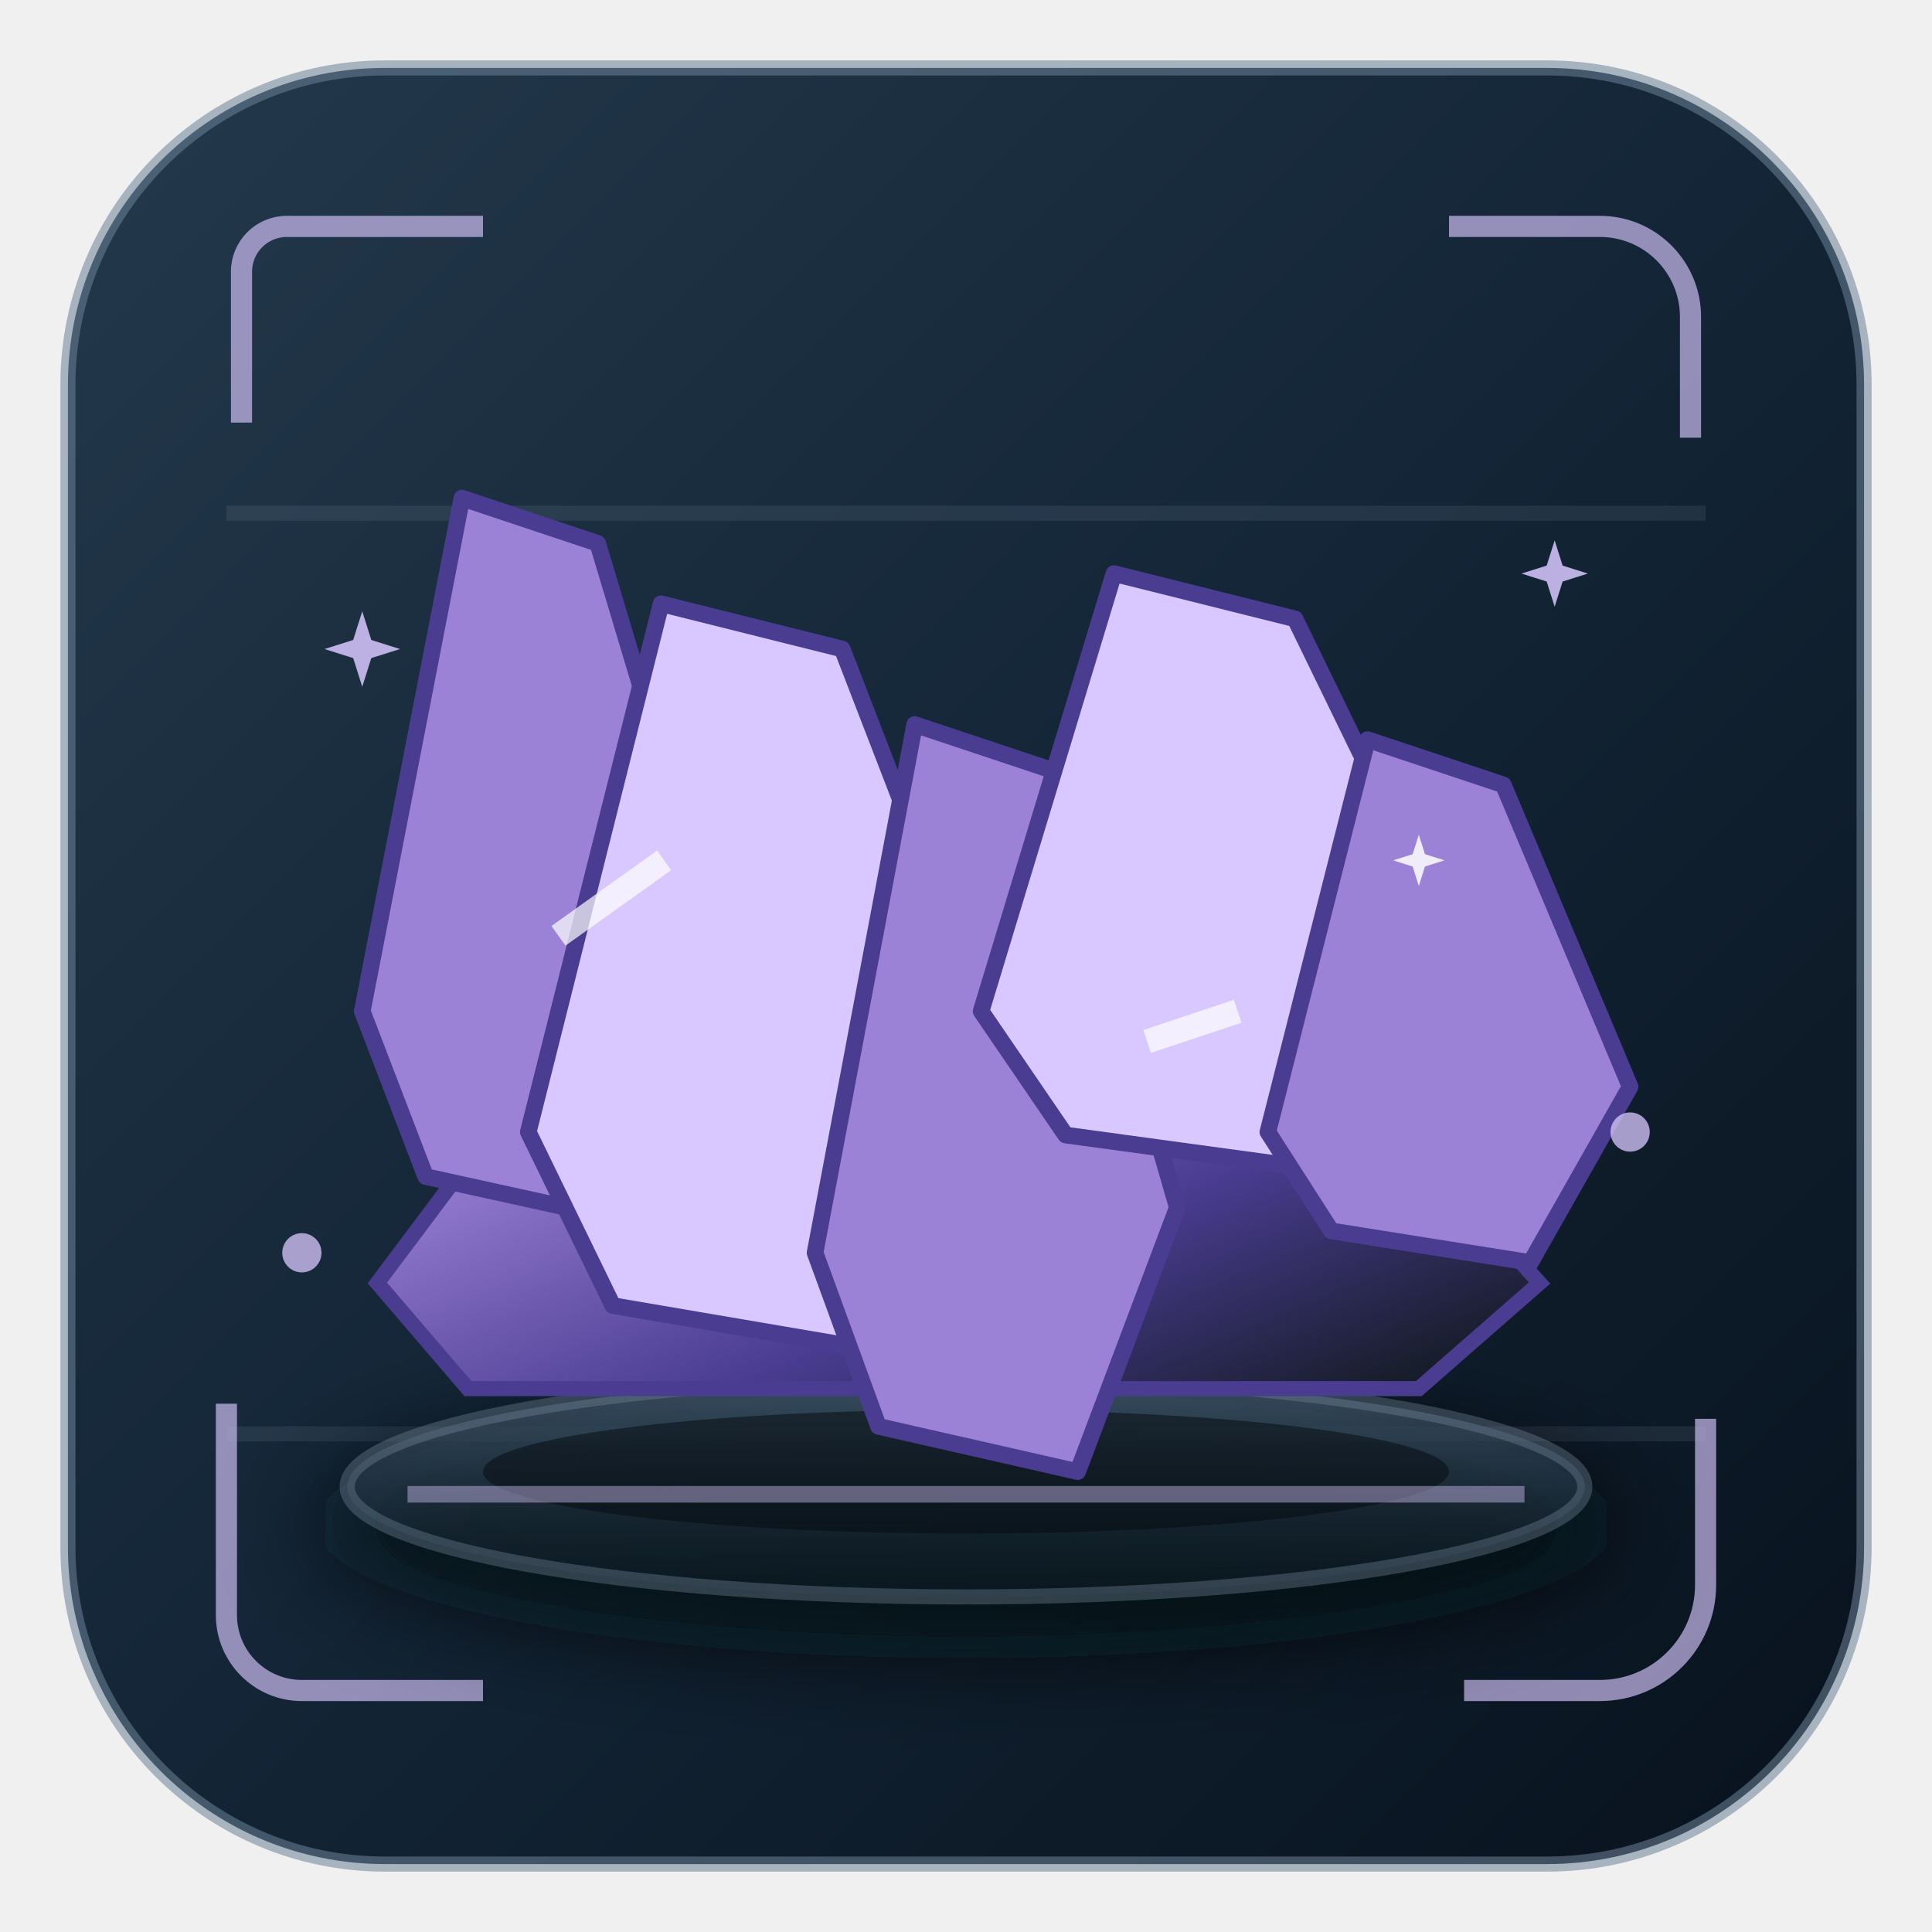
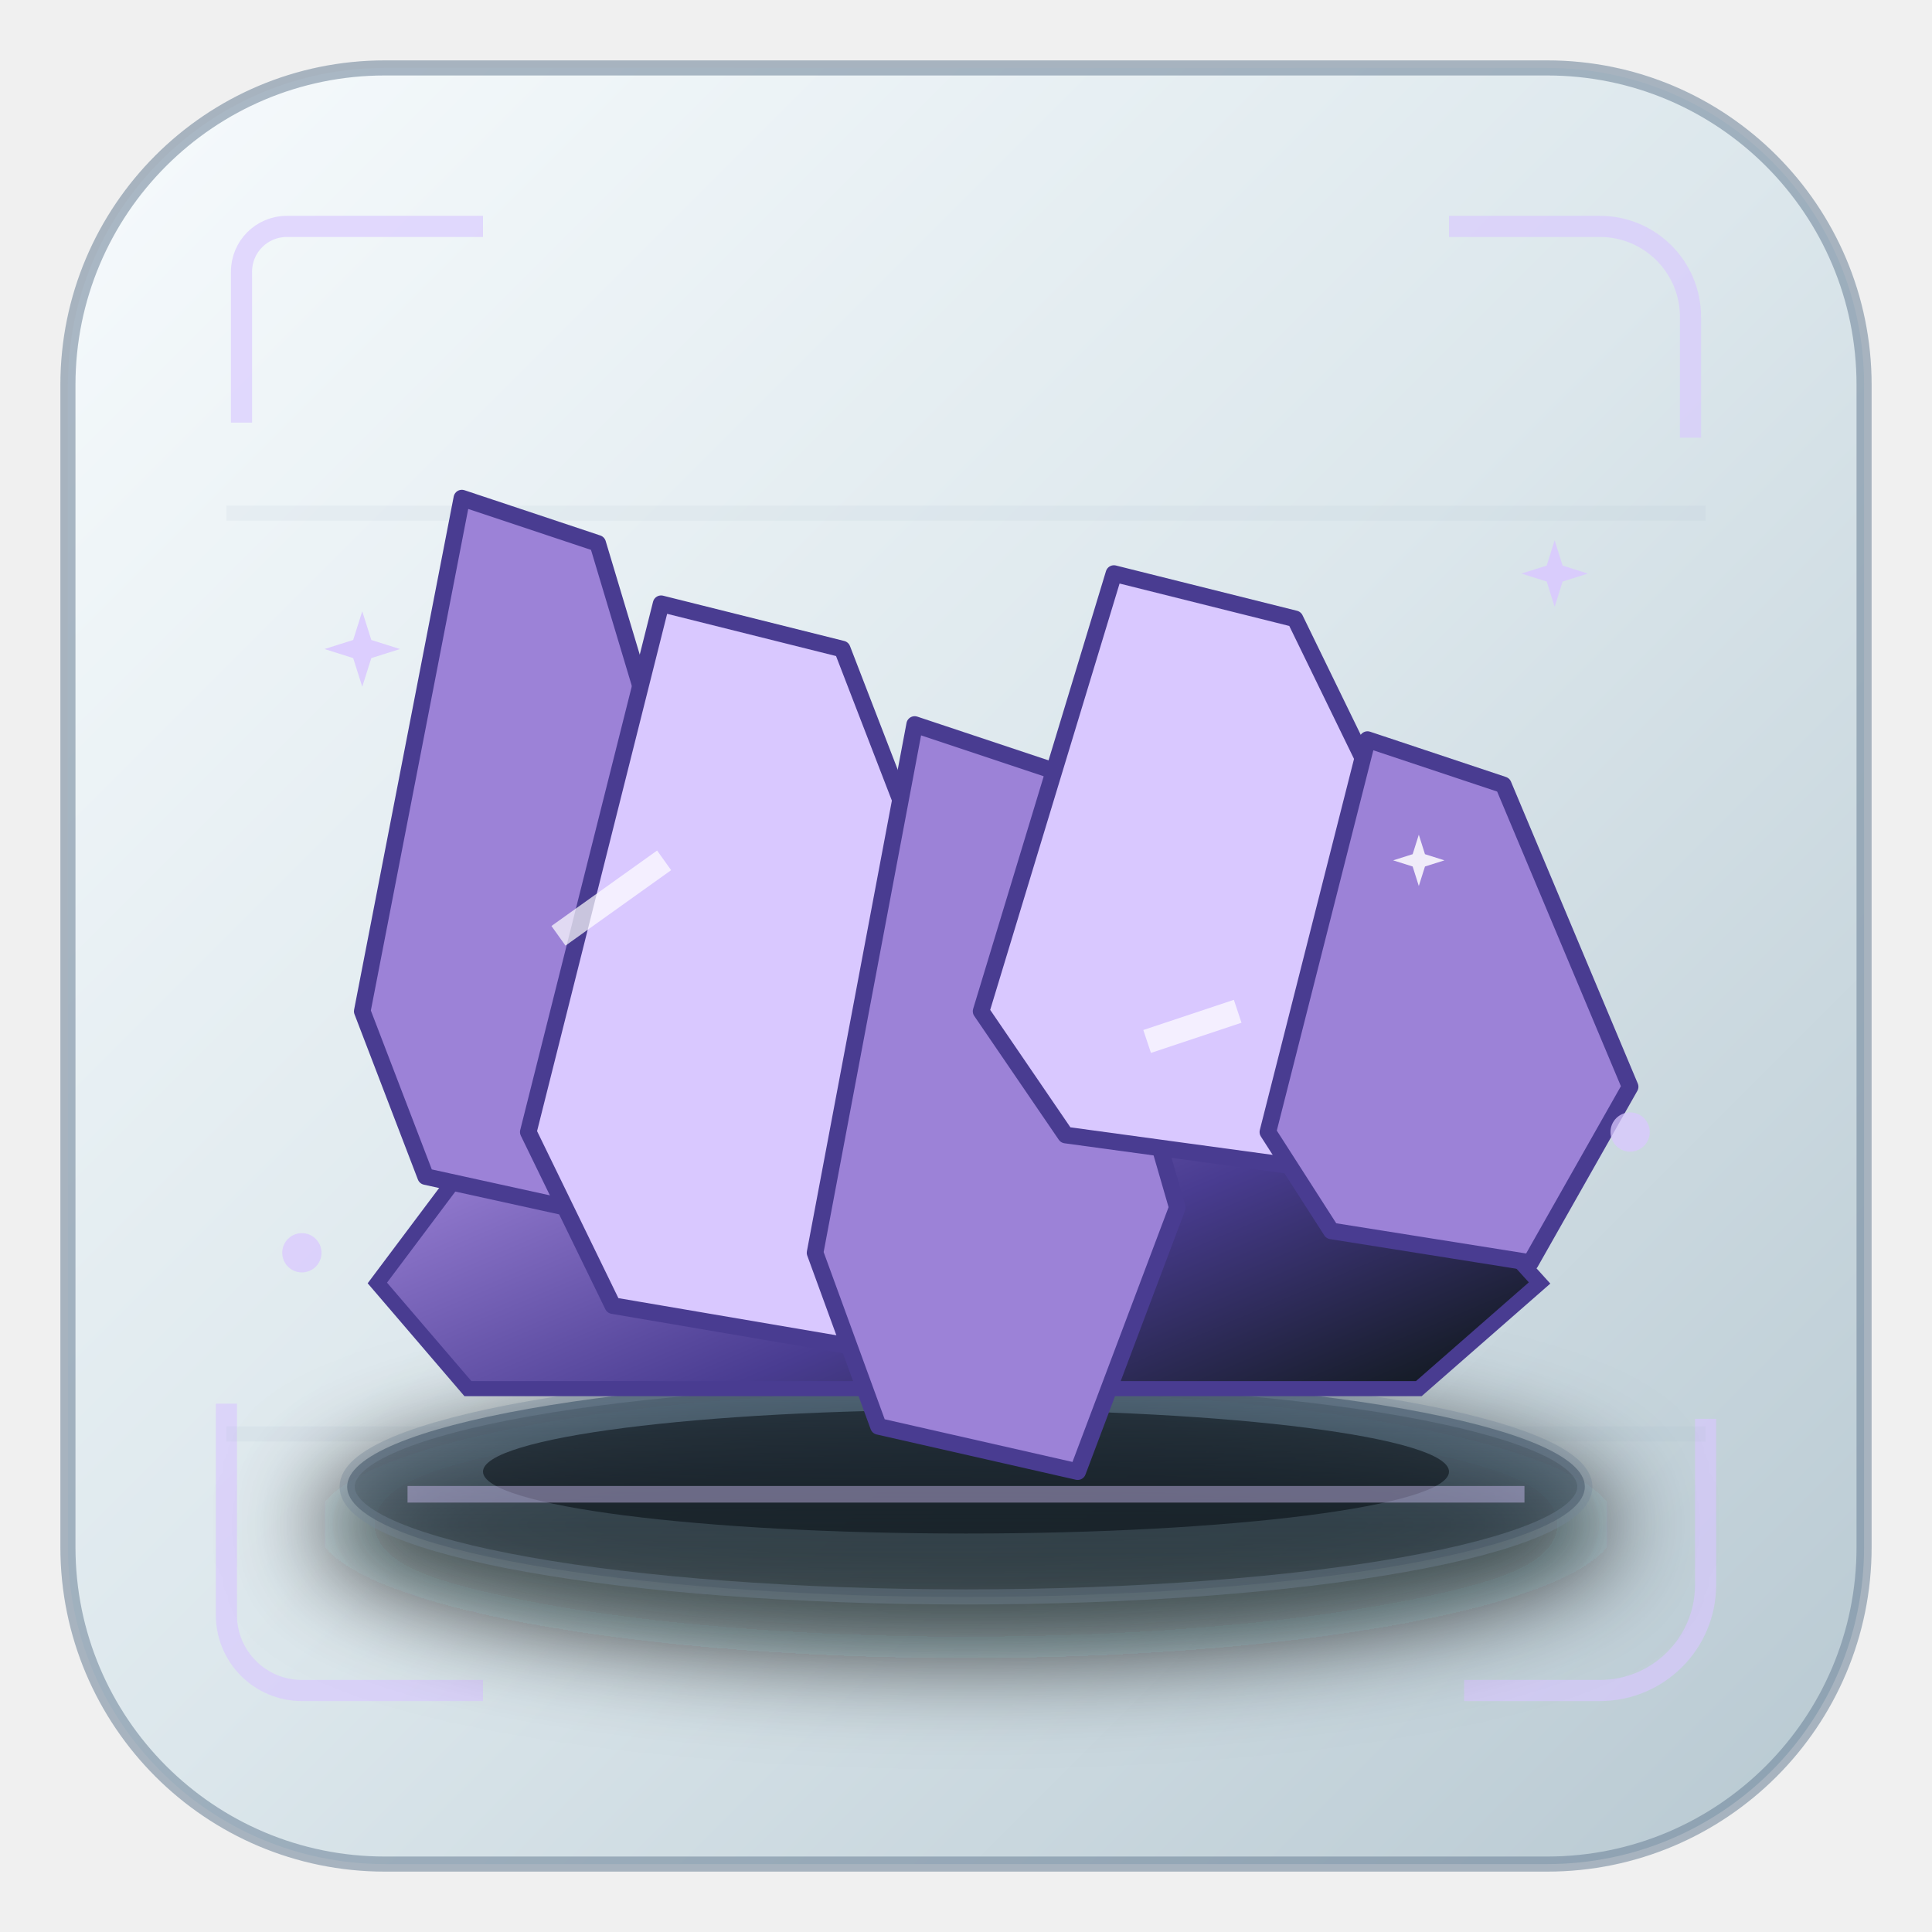
<svg xmlns="http://www.w3.org/2000/svg" width="128" height="128" viewBox="0 0 128 128" role="img" aria-labelledby="omega-rare-earth-title omega-rare-earth-desc" data-omega-icon-kind="resource" data-omega-icon-id="rare_earth">
  <defs>
    <linearGradient id="omega-rare-earth-bg" x1="0" y1="0" x2="1" y2="1">
-       <stop offset="0" stop-color="#24394c" />
-       <stop offset=".5" stop-color="#132536" />
-       <stop offset="1" stop-color="#08121d" />
+       <stop offset="0" stop-color="#f7fbfd" />
+       <stop offset=".5" stop-color="#dce7ec" />
+       <stop offset="1" stop-color="#b7c8d1" />
    </linearGradient>
    <linearGradient id="omega-rare-earth-metal" x1="0" y1="0" x2=".9" y2="1">
      <stop offset="0" stop-color="#d9c8ff" />
      <stop offset=".32" stop-color="#9c82d7" />
      <stop offset=".7" stop-color="#493c91" />
      <stop offset="1" stop-color="#141b24" />
    </linearGradient>
    <linearGradient id="omega-rare-earth-top" x1="0" y1="0" x2="1" y2="1">
      <stop offset="0" stop-color="#ffffff" stop-opacity=".9" />
      <stop offset=".22" stop-color="#d9c8ff" />
      <stop offset="1" stop-color="#9c82d7" />
    </linearGradient>
    <linearGradient id="omega-rare-earth-side" x1="0" y1="0" x2="1" y2=".7">
      <stop offset="0" stop-color="#9c82d7" />
      <stop offset="1" stop-color="#493c91" />
    </linearGradient>
    <linearGradient id="omega-rare-earth-floor" x1="0" y1="0" x2="0" y2="1">
      <stop offset="0" stop-color="#41576b" stop-opacity=".85" />
      <stop offset="1" stop-color="#172534" stop-opacity=".25" />
    </linearGradient>
    <filter id="omega-rare-earth-shadow" x="-40%" y="-40%" width="180%" height="200%">
      <feGaussianBlur stdDeviation="3.1" />
    </filter>
  </defs>
  <rect x="4.5" y="4.5" width="119" height="119" rx="21" fill="url(#omega-rare-earth-bg)" stroke="#6b8297" stroke-opacity=".55" stroke-width="1" />
  <path d="M16 28V18a3 3 0 0 1 3-3h13M96 15h10a6 6 0 0 1 6 6v8M15 93v14a5 5 0 0 0 5 5h12M97 112h9a7 7 0 0 0 7-7V94" fill="none" stroke="#d9c8ff" stroke-opacity=".65" stroke-width="1.4" />
  <path d="M15 34H113M15 95H113" stroke="#a5bac8" stroke-opacity=".11" />
  <ellipse cx="64" cy="101" rx="43" ry="8.8" fill="#02070d" opacity=".7" filter="url(#omega-rare-earth-shadow)" />
  <ellipse cx="64" cy="98.5" rx="41" ry="7.3" fill="url(#omega-rare-earth-floor)" stroke="#75889a" stroke-opacity=".38" />
  <ellipse cx="64" cy="97.5" rx="32" ry="4.1" fill="#030a10" opacity=".52" />
  <path d="M25 85 37 69 49 73 59 56 72 68 83 64 102 85 94 92H31Z" fill="url(#omega-rare-earth-metal)" stroke="#493c91" stroke-width="1" />
  <path d="M24 67 30.6 33 39.6 36 48 64 41.4 80.85 28.2 77.95Z" fill="#9c82d7" stroke="#493c91" stroke-width="1.1" stroke-linejoin="round" />
  <path d="M35 75 43.8 40 55.8 43 67 72 58.2 89.5 40.6 86.5Z" fill="#d9c8ff" stroke="#493c91" stroke-width="1.1" stroke-linejoin="round" />
  <path d="M54 83 60.6 48 69.6 51 78 80 71.4 97.5 58.2 94.5Z" fill="#9c82d7" stroke="#493c91" stroke-width="1.1" stroke-linejoin="round" />
  <path d="M65 67 73.8 38 85.8 41 97 64 88.2 77.6 70.6 75.2Z" fill="#d9c8ff" stroke="#493c91" stroke-width="1.1" stroke-linejoin="round" />
  <path d="M84 75 90.6 49 99.6 52 108 72 101.4 83.65 88.2 81.55Z" fill="#9c82d7" stroke="#493c91" stroke-width="1.1" stroke-linejoin="round" />
  <path d="M37 62 44 57M76 69 82 67" stroke="#fff" stroke-opacity=".7" stroke-width="1.6" />
  <path d="M24 40.5L24.6 42.4 26.5 43 24.6 43.6 24 45.5 23.4 43.6 21.5 43 23.4 42.4Z" fill="#d9c8ff" opacity=".85" />
  <path d="M103 35.8L103.528 37.472 105.2 38 103.528 38.528 103 40.2 102.472 38.528 100.8 38 102.472 37.472Z" fill="#d9c8ff" opacity=".85" />
  <path d="M94 55.3L94.408 56.592 95.7 57 94.408 57.408 94 58.7 93.592 57.408 92.3 57 93.592 56.592Z" fill="#fff" opacity=".85" />
  <path d="M27 99H101" stroke="#d9c8ff" stroke-opacity=".42" stroke-width="1.1" />
  <circle cx="20" cy="83" r="1.3" fill="#d9c8ff" opacity=".75" />
  <circle cx="108" cy="75" r="1.3" fill="#d9c8ff" opacity=".75" />
</svg>
